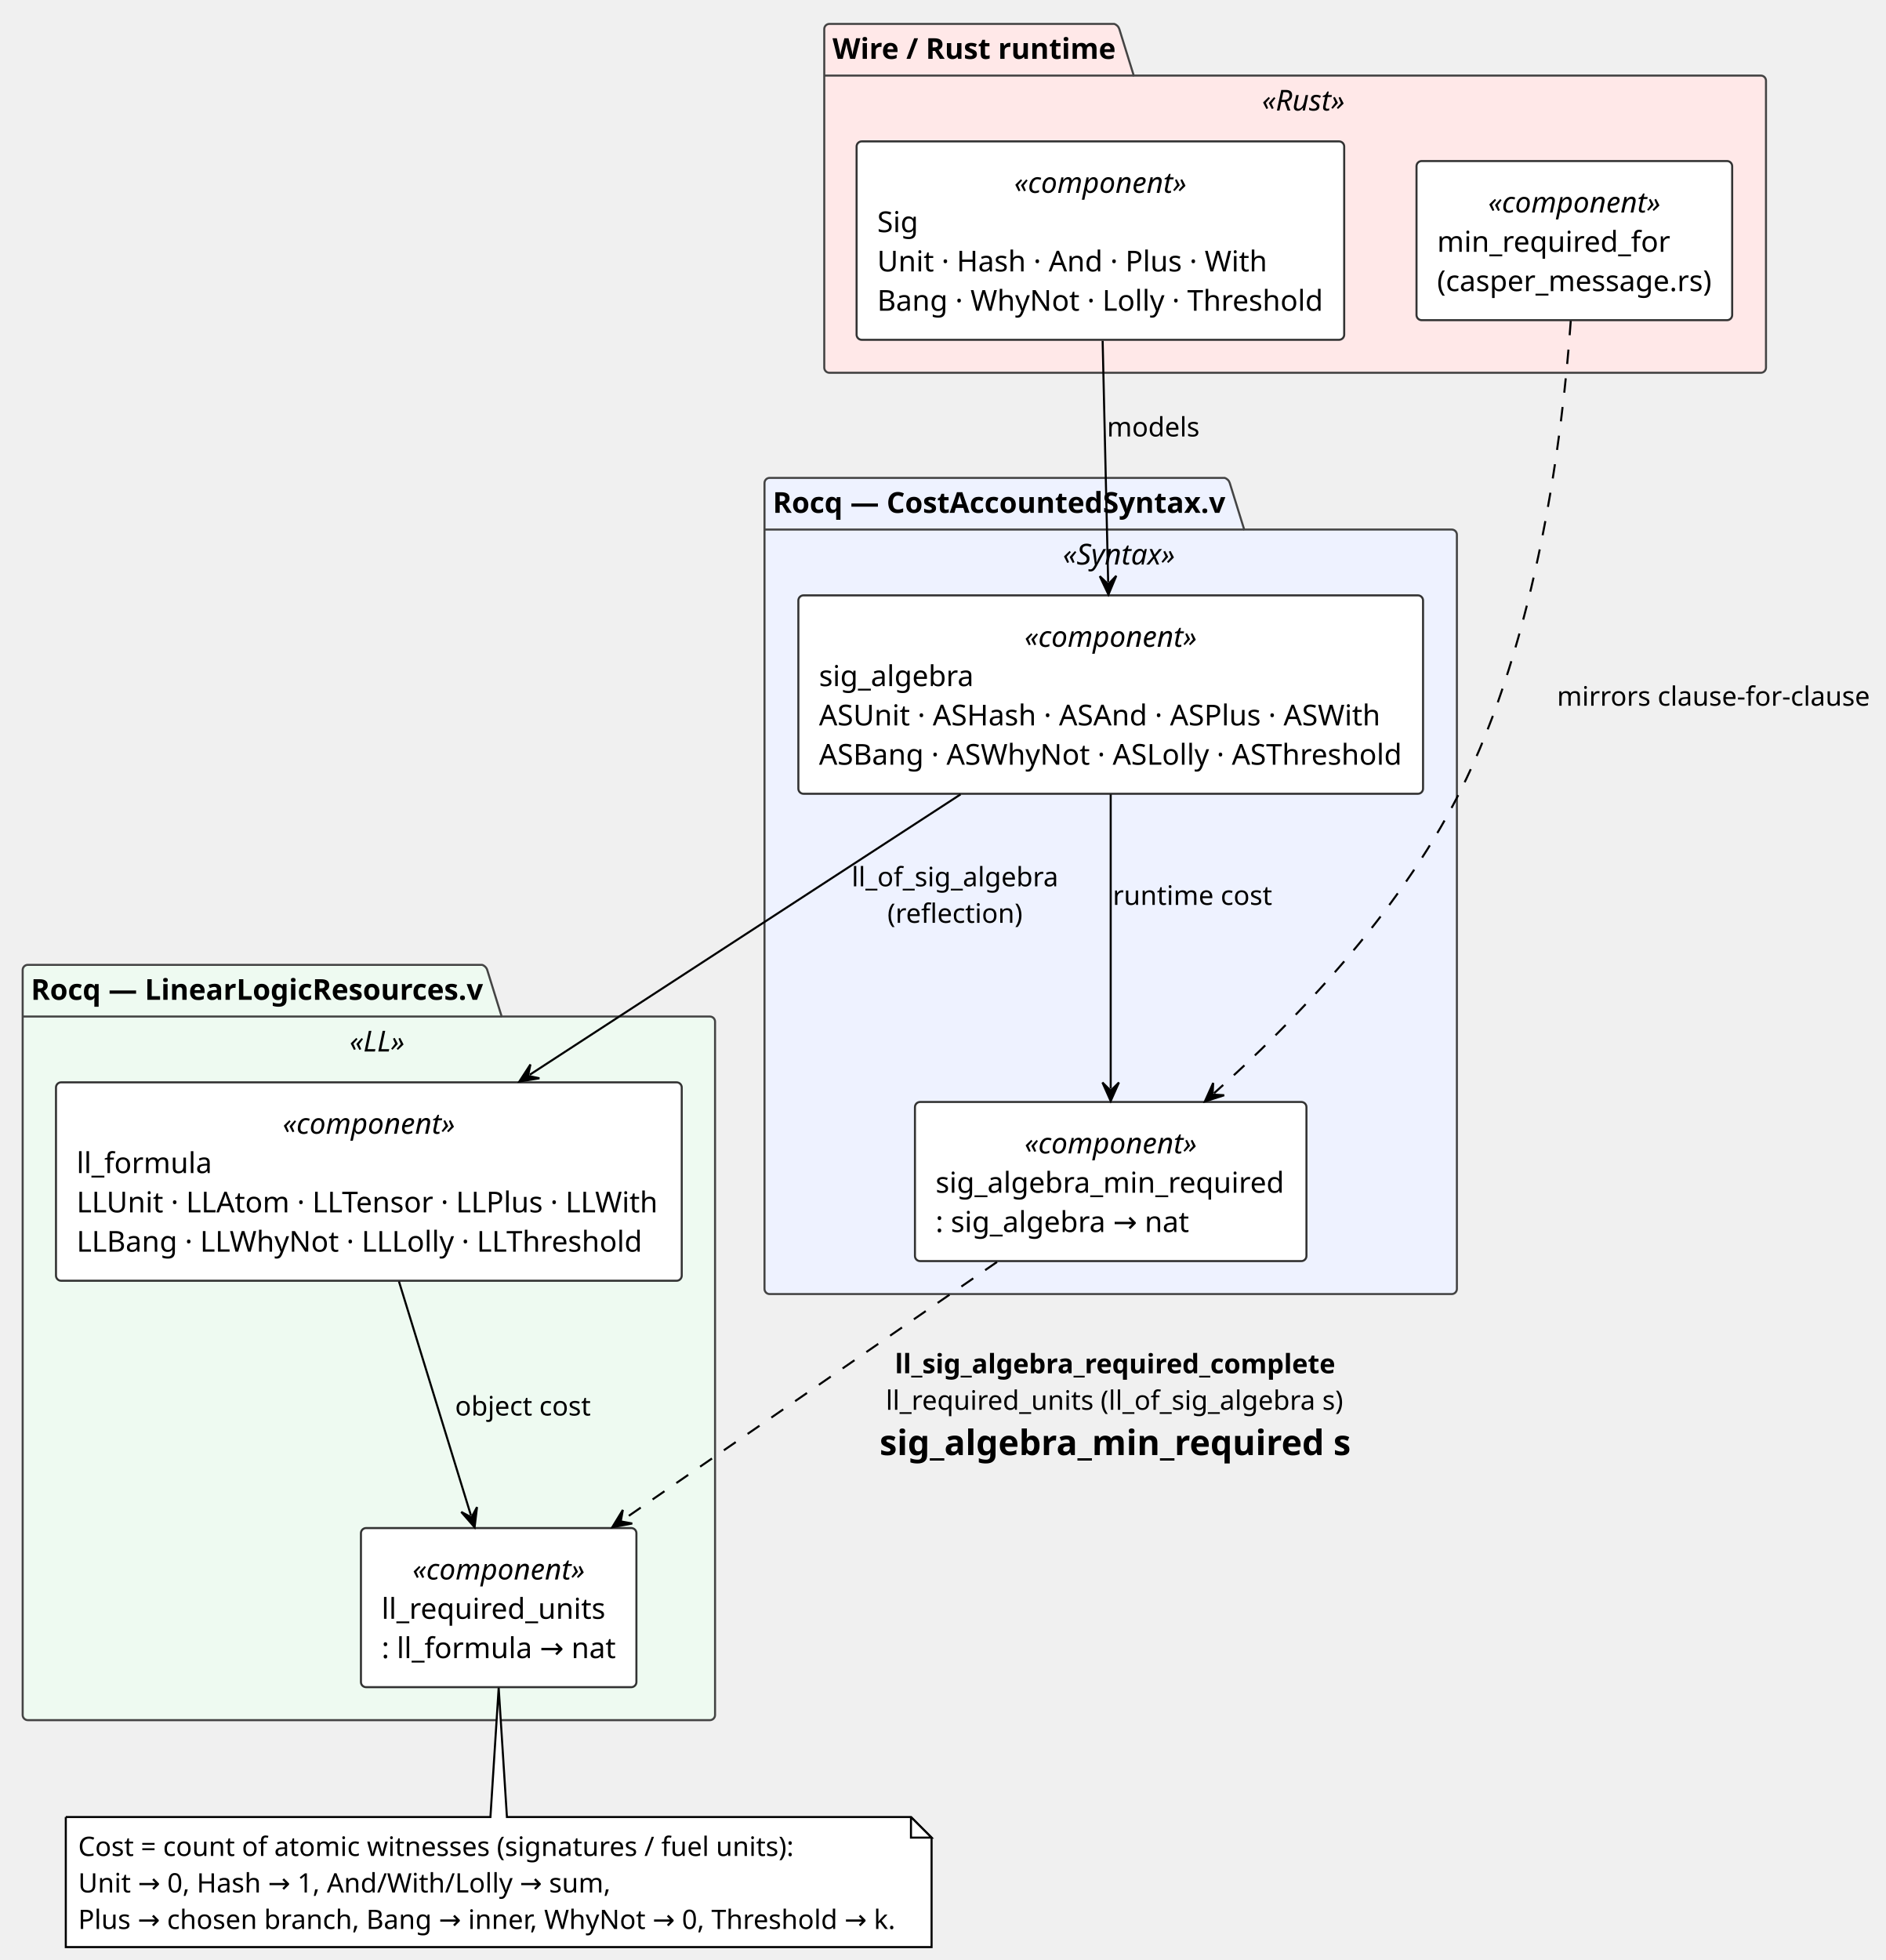
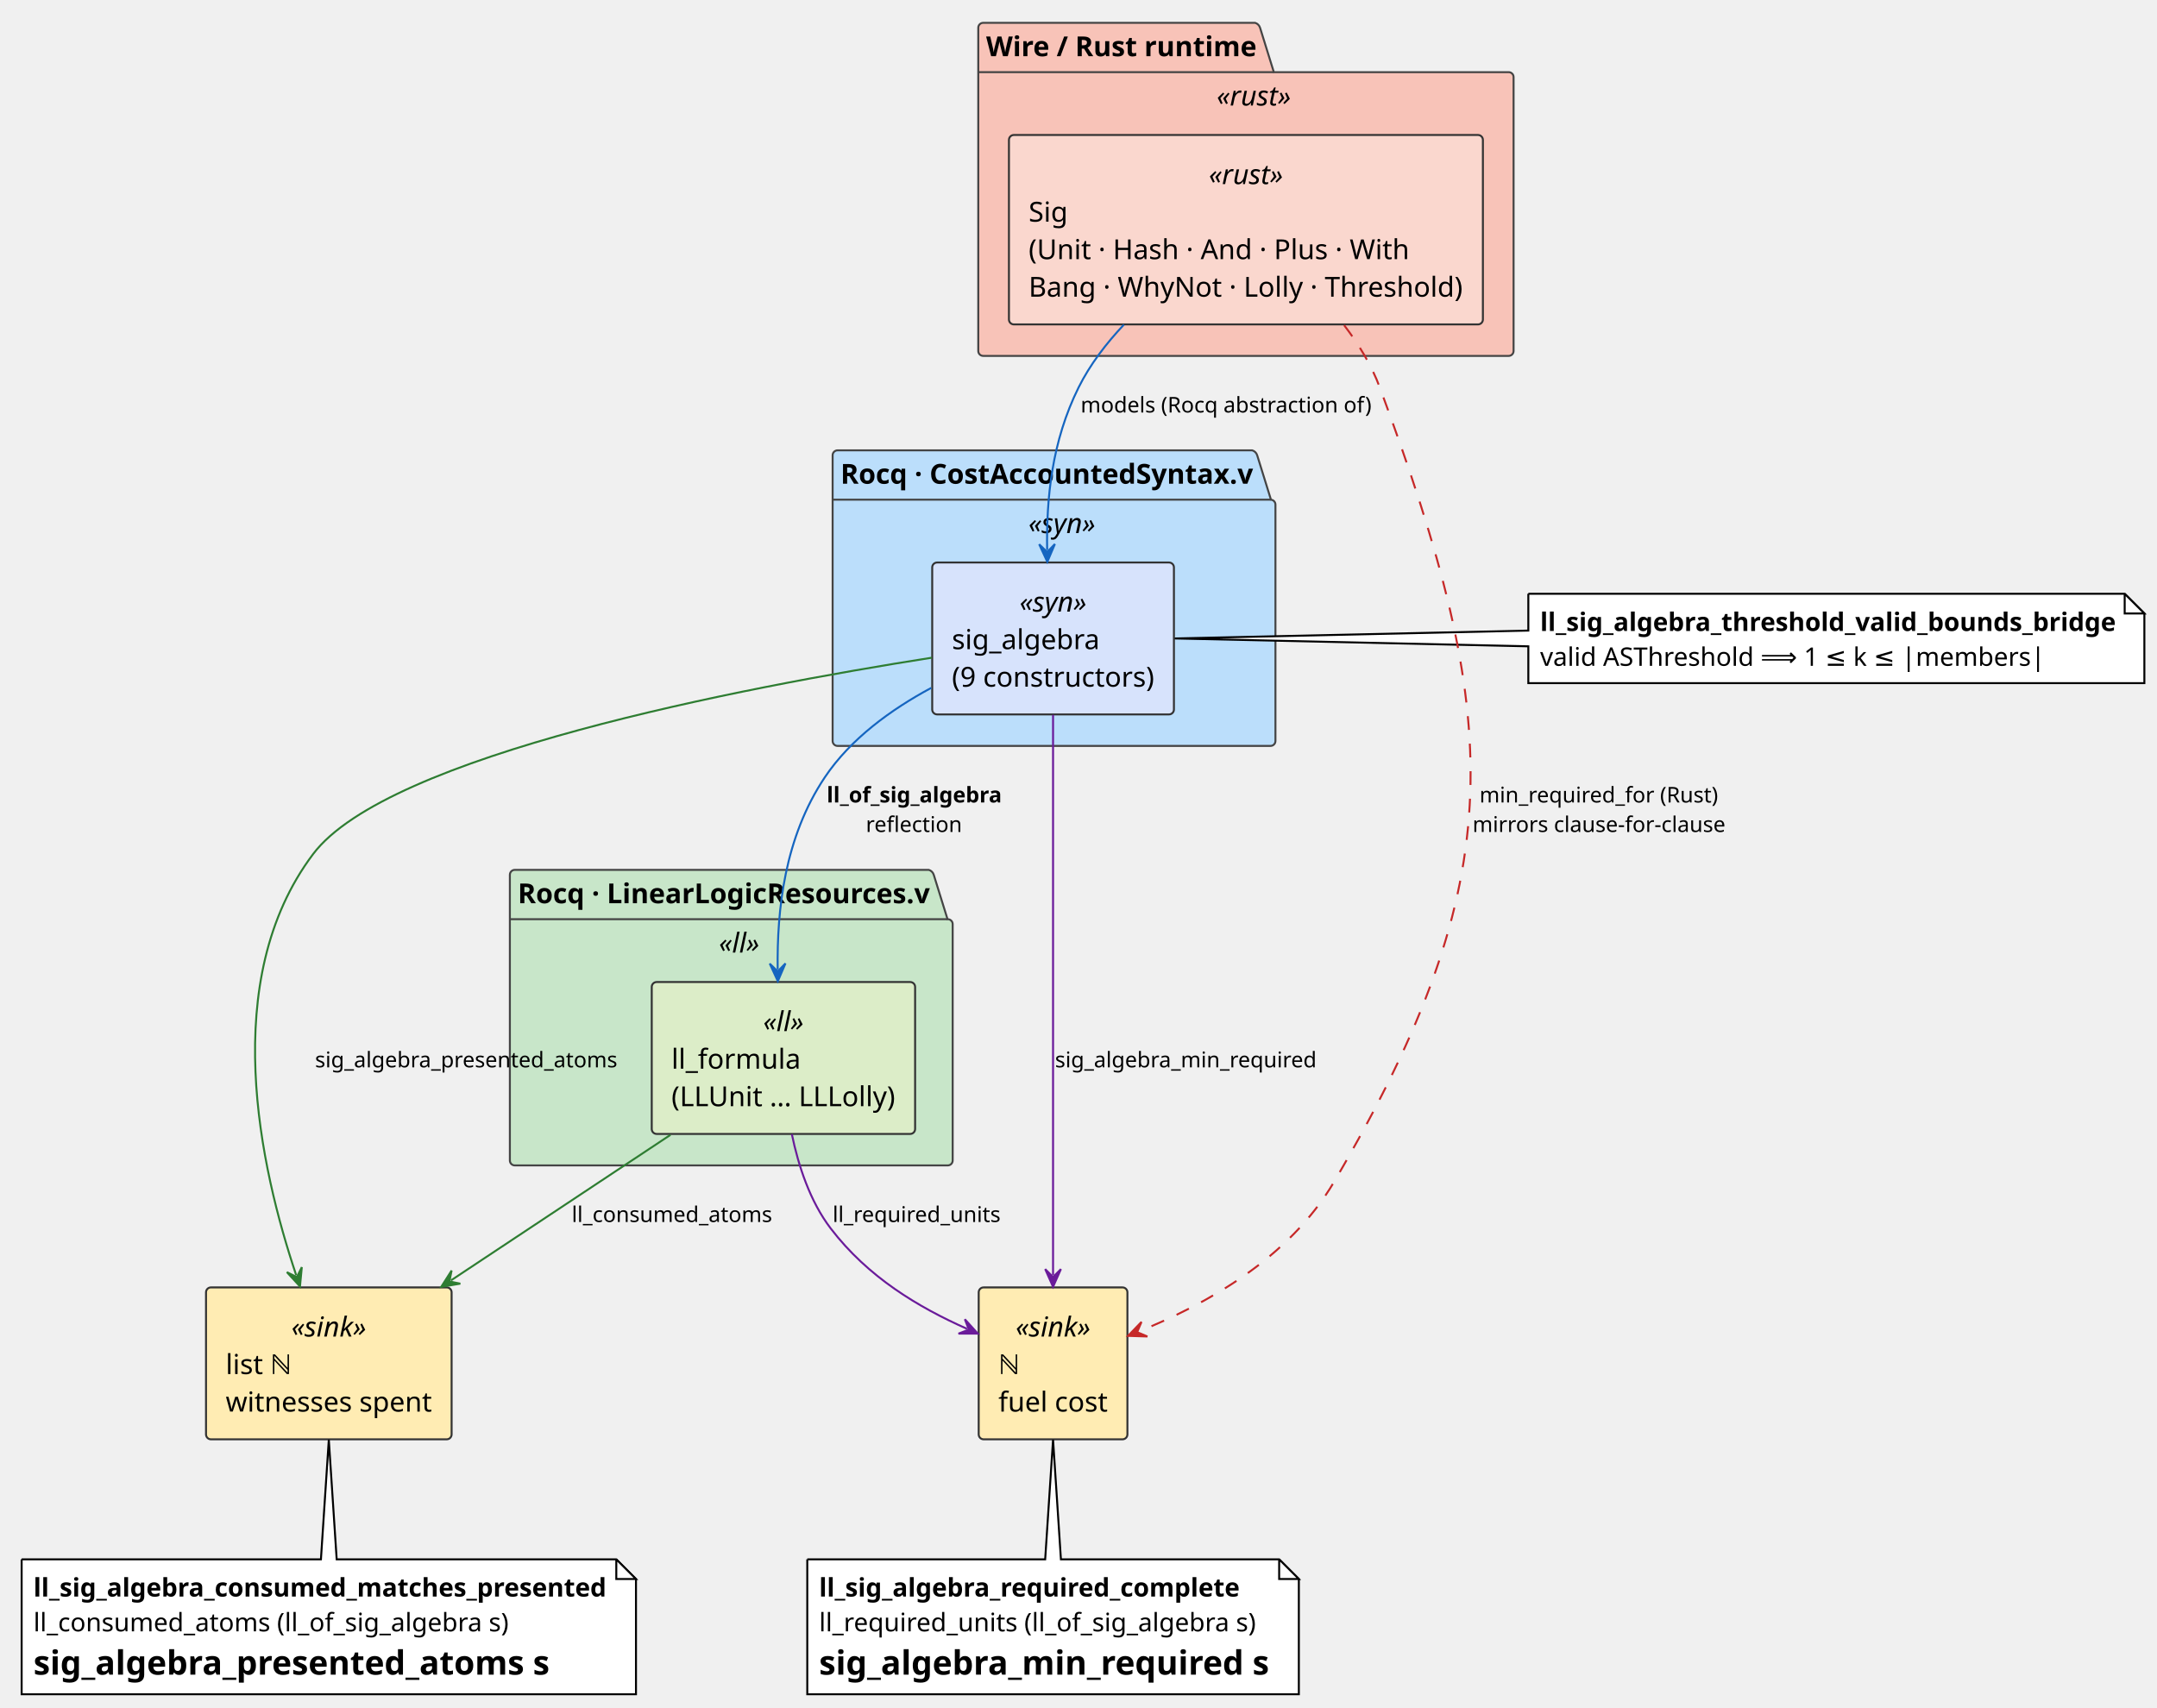
- <svg xmlns="http://www.w3.org/2000/svg" contentStyleType="text/css" data-diagram-type="DESCRIPTION" height="951px" preserveAspectRatio="none" style="width:915px;height:951px;background:#FFFFFF;" version="1.1" viewBox="0 0 915 951" width="915px" zoomAndPan="magnify">
+ <svg xmlns="http://www.w3.org/2000/svg" contentStyleType="text/css" data-diagram-type="DESCRIPTION" height="868px" preserveAspectRatio="none" style="width:1096px;height:868px;background:#FFFFFF;" version="1.1" viewBox="0 0 1096 868" width="1096px" zoomAndPan="magnify">
  <defs />
  <g>
-     <g class="cluster" data-qualified-name="Wire . Rust runtime" data-source-line="24" id="ent0002">
-       <path d="M402.5,11.602 L540.686,11.602 A3.75,3.75 0 0 1 543.186,14.102 L550.186,36.67 L854.5,36.67 A2.5,2.5 0 0 1 857,39.17 L857,178.372 A2.5,2.5 0 0 1 854.5,180.872 L402.5,180.872 A2.5,2.5 0 0 1 400,178.372 L400,14.102 A2.5,2.5 0 0 1 402.5,11.602" fill="#FFE8E8" style="stroke:#444444;stroke-width:1;" />
-       <line style="stroke:#444444;stroke-width:1;" x1="400" x2="550.186" y1="36.67" y2="36.67" />
-       <text fill="#000000" font-family="Verdana" font-size="14" font-weight="bold" lengthAdjust="spacing" textLength="137.185" x="404" y="28.568">Wire / Rust runtime</text>
-       <text fill="#000000" font-family="Verdana" font-size="14" font-style="italic" lengthAdjust="spacing" textLength="40.18" x="612.41" y="53.636">«Rust»</text>
+     <g class="cluster" data-qualified-name="Wire . Rust runtime" data-source-line="30" id="ent0002">
+       <path d="M499.57,11.602 L637.755,11.602 A3.75,3.75 0 0 1 640.255,14.102 L647.255,36.67 L766.57,36.67 A2.5,2.5 0 0 1 769.07,39.17 L769.07,178.372 A2.5,2.5 0 0 1 766.57,180.872 L499.57,180.872 A2.5,2.5 0 0 1 497.07,178.372 L497.07,14.102 A2.5,2.5 0 0 1 499.57,11.602" fill="#F8C3B8" style="stroke:#444444;stroke-width:1;" />
+       <line style="stroke:#444444;stroke-width:1;" x1="497.07" x2="647.255" y1="36.67" y2="36.67" />
+       <text fill="#000000" font-family="Verdana" font-size="14" font-weight="bold" lengthAdjust="spacing" textLength="137.185" x="501.07" y="28.568">Wire / Rust runtime</text>
+       <text fill="#000000" font-family="Verdana" font-size="14" font-style="italic" lengthAdjust="spacing" textLength="37.73" x="618.205" y="53.636">«rust»</text>
    </g>
-     <g class="cluster" data-qualified-name="Rocq . CostAccountedSyntax.v" data-source-line="29" id="ent0005">
-       <path d="M373.5,231.872 L594.285,231.872 A3.75,3.75 0 0 1 596.785,234.372 L603.785,256.94 L704.5,256.94 A2.5,2.5 0 0 1 707,259.44 L707,625.382 A2.5,2.5 0 0 1 704.5,627.882 L373.5,627.882 A2.5,2.5 0 0 1 371,625.382 L371,234.372 A2.5,2.5 0 0 1 373.5,231.872" fill="#EEF2FF" style="stroke:#444444;stroke-width:1;" />
-       <line style="stroke:#444444;stroke-width:1;" x1="371" x2="603.785" y1="256.94" y2="256.94" />
-       <text fill="#000000" font-family="Verdana" font-size="14" font-weight="bold" lengthAdjust="spacing" textLength="219.785" x="375" y="248.838">Rocq — CostAccountedSyntax.v</text>
-       <text fill="#000000" font-family="Verdana" font-size="14" font-style="italic" lengthAdjust="spacing" textLength="54.432" x="515.784" y="273.906">«Syntax»</text>
+     <g class="cluster" data-qualified-name="Rocq . CostAccountedSyntax.v" data-source-line="33" id="ent0004">
+       <path d="M425.57,228.872 L636.289,228.872 A3.75,3.75 0 0 1 638.789,231.372 L645.789,253.94 L645.57,253.94 A2.5,2.5 0 0 1 648.07,256.44 L648.07,376.582 A2.5,2.5 0 0 1 645.57,379.082 L425.57,379.082 A2.5,2.5 0 0 1 423.07,376.582 L423.07,231.372 A2.5,2.5 0 0 1 425.57,228.872" fill="#BBDEFB" style="stroke:#444444;stroke-width:1;" />
+       <line style="stroke:#444444;stroke-width:1;" x1="423.07" x2="645.789" y1="253.94" y2="253.94" />
+       <text fill="#000000" font-family="Verdana" font-size="14" font-weight="bold" lengthAdjust="spacing" textLength="209.719" x="427.07" y="245.838">Rocq · CostAccountedSyntax.v</text>
+       <text fill="#000000" font-family="Verdana" font-size="14" font-style="italic" lengthAdjust="spacing" textLength="34.048" x="522.546" y="270.906">«syn»</text>
    </g>
-     <g class="cluster" data-qualified-name="Rocq . LinearLogicResources.v" data-source-line="34" id="ent0008">
-       <path d="M13.5,468.152 L233.949,468.152 A3.75,3.75 0 0 1 236.449,470.652 L243.449,493.22 L344.5,493.22 A2.5,2.5 0 0 1 347,495.72 L347,832.122 A2.5,2.5 0 0 1 344.5,834.622 L13.5,834.622 A2.5,2.5 0 0 1 11,832.122 L11,470.652 A2.5,2.5 0 0 1 13.5,468.152" fill="#EEFAF1" style="stroke:#444444;stroke-width:1;" />
-       <line style="stroke:#444444;stroke-width:1;" x1="11" x2="243.449" y1="493.22" y2="493.22" />
-       <text fill="#000000" font-family="Verdana" font-size="14" font-weight="bold" lengthAdjust="spacing" textLength="219.449" x="15" y="485.118">Rocq — LinearLogicResources.v</text>
-       <text fill="#000000" font-family="Verdana" font-size="14" font-style="italic" lengthAdjust="spacing" textLength="26.74" x="169.63" y="510.186">«LL»</text>
+     <g class="cluster" data-qualified-name="Rocq . LinearLogicResources.v" data-source-line="36" id="ent0006">
+       <path d="M261.57,442.082 L471.953,442.082 A3.75,3.75 0 0 1 474.453,444.582 L481.453,467.15 L481.57,467.15 A2.5,2.5 0 0 1 484.07,469.65 L484.07,589.782 A2.5,2.5 0 0 1 481.57,592.282 L261.57,592.282 A2.5,2.5 0 0 1 259.07,589.782 L259.07,444.582 A2.5,2.5 0 0 1 261.57,442.082" fill="#C8E6C9" style="stroke:#444444;stroke-width:1;" />
+       <line style="stroke:#444444;stroke-width:1;" x1="259.07" x2="481.453" y1="467.15" y2="467.15" />
+       <text fill="#000000" font-family="Verdana" font-size="14" font-weight="bold" lengthAdjust="spacing" textLength="209.383" x="263.07" y="459.048">Rocq · LinearLogicResources.v</text>
+       <text fill="#000000" font-family="Verdana" font-size="14" font-style="italic" lengthAdjust="spacing" textLength="20.58" x="365.28" y="484.116">«ll»</text>
    </g>
-     <g class="entity" data-qualified-name="Wire . Rust runtime.SIG" data-source-line="25" id="ent0003">
-       <rect fill="#FFFFFF" height="96.272" rx="2.5" ry="2.5" style="stroke:#333333;stroke-width:1;" width="236.621" x="415.69" y="68.602" />
-       <text fill="#000000" font-family="Verdana" font-size="14" font-style="italic" lengthAdjust="spacing" textLength="83.664" x="492.169" y="93.568">«component»</text>
-       <text fill="#000000" font-family="Verdana" font-size="14" lengthAdjust="spacing" textLength="19.908" x="425.69" y="112.636">Sig</text>
-       <text fill="#000000" font-family="Verdana" font-size="14" lengthAdjust="spacing" textLength="189.251" x="425.69" y="131.704">Unit · Hash · And · Plus · With</text>
-       <text fill="#000000" font-family="Verdana" font-size="14" lengthAdjust="spacing" textLength="216.621" x="425.69" y="150.772">Bang · WhyNot · Lolly · Threshold</text>
+     <g class="entity" data-qualified-name="Wire . Rust runtime.SIG" data-source-line="31" id="ent0003">
+       <rect fill="#FAD7CE" height="96.272" rx="2.5" ry="2.5" style="stroke:#333333;stroke-width:1;" width="240.821" x="512.66" y="68.602" />
+       <text fill="#000000" font-family="Verdana" font-size="14" font-style="italic" lengthAdjust="spacing" textLength="37.73" x="614.206" y="93.568">«rust»</text>
+       <text fill="#000000" font-family="Verdana" font-size="14" lengthAdjust="spacing" textLength="19.908" x="522.66" y="112.636">Sig</text>
+       <text fill="#000000" font-family="Verdana" font-size="14" lengthAdjust="spacing" textLength="193.451" x="522.66" y="131.704">(Unit · Hash · And · Plus · With</text>
+       <text fill="#000000" font-family="Verdana" font-size="14" lengthAdjust="spacing" textLength="220.821" x="522.66" y="150.772">Bang · WhyNot · Lolly · Threshold)</text>
    </g>
-     <g class="entity" data-qualified-name="Wire . Rust runtime.MRF" data-source-line="26" id="ent0004">
-       <rect fill="#FFFFFF" height="77.204" rx="2.5" ry="2.5" style="stroke:#333333;stroke-width:1;" width="153.181" x="687.41" y="78.142" />
-       <text fill="#000000" font-family="Verdana" font-size="14" font-style="italic" lengthAdjust="spacing" textLength="83.664" x="722.169" y="103.108">«component»</text>
-       <text fill="#000000" font-family="Verdana" font-size="14" lengthAdjust="spacing" textLength="113.694" x="697.41" y="122.176">min_required_for</text>
-       <text fill="#000000" font-family="Verdana" font-size="14" lengthAdjust="spacing" textLength="133.181" x="697.41" y="141.244">(casper_message.rs)</text>
+     <g class="entity" data-qualified-name="Rocq . CostAccountedSyntax.v.SA" data-source-line="34" id="ent0005">
+       <rect fill="#D7E3FC" height="77.204" rx="2.5" ry="2.5" style="stroke:#333333;stroke-width:1;" width="122.816" x="473.67" y="285.872" />
+       <text fill="#000000" font-family="Verdana" font-size="14" font-style="italic" lengthAdjust="spacing" textLength="34.048" x="518.054" y="310.838">«syn»</text>
+       <text fill="#000000" font-family="Verdana" font-size="14" lengthAdjust="spacing" textLength="75.362" x="483.67" y="329.906">sig_algebra</text>
+       <text fill="#000000" font-family="Verdana" font-size="14" lengthAdjust="spacing" textLength="102.816" x="483.67" y="348.974">(9 constructors)</text>
    </g>
-     <g class="entity" data-qualified-name="Rocq . CostAccountedSyntax.v.SA" data-source-line="30" id="ent0006">
-       <rect fill="#FFFFFF" height="96.272" rx="2.5" ry="2.5" style="stroke:#333333;stroke-width:1;" width="303.149" x="387.43" y="288.872" />
-       <text fill="#000000" font-family="Verdana" font-size="14" font-style="italic" lengthAdjust="spacing" textLength="83.664" x="497.173" y="313.838">«component»</text>
-       <text fill="#000000" font-family="Verdana" font-size="14" lengthAdjust="spacing" textLength="75.362" x="397.43" y="332.906">sig_algebra</text>
-       <text fill="#000000" font-family="Verdana" font-size="14" lengthAdjust="spacing" textLength="272.411" x="397.43" y="351.974">ASUnit · ASHash · ASAnd · ASPlus · ASWith</text>
-       <text fill="#000000" font-family="Verdana" font-size="14" lengthAdjust="spacing" textLength="283.149" x="397.43" y="371.042">ASBang · ASWhyNot · ASLolly · ASThreshold</text>
+     <g class="entity" data-qualified-name="Rocq . LinearLogicResources.v.LLF" data-source-line="37" id="ent0007">
+       <rect fill="#DCEDC8" height="77.204" rx="2.5" ry="2.5" style="stroke:#333333;stroke-width:1;" width="133.82" x="331.16" y="499.082" />
+       <text fill="#000000" font-family="Verdana" font-size="14" font-style="italic" lengthAdjust="spacing" textLength="20.58" x="387.78" y="524.048">«ll»</text>
+       <text fill="#000000" font-family="Verdana" font-size="14" lengthAdjust="spacing" textLength="65.716" x="341.16" y="543.116">ll_formula</text>
+       <text fill="#000000" font-family="Verdana" font-size="14" lengthAdjust="spacing" textLength="113.82" x="341.16" y="562.184">(LLUnit … LLLolly)</text>
    </g>
-     <g class="entity" data-qualified-name="Rocq . CostAccountedSyntax.v.SAMR" data-source-line="31" id="ent0007">
-       <rect fill="#FFFFFF" height="77.204" rx="2.5" ry="2.5" style="stroke:#333333;stroke-width:1;" width="189.987" x="444.01" y="534.682" />
-       <text fill="#000000" font-family="Verdana" font-size="14" font-style="italic" lengthAdjust="spacing" textLength="83.664" x="497.172" y="559.648">«component»</text>
-       <text fill="#000000" font-family="Verdana" font-size="14" lengthAdjust="spacing" textLength="169.987" x="454.01" y="578.716">sig_algebra_min_required</text>
-       <text fill="#000000" font-family="Verdana" font-size="14" lengthAdjust="spacing" textLength="123.324" x="454.01" y="597.784">: sig_algebra → nat</text>
+     <g class="entity" data-qualified-name="COST" data-source-line="39" id="ent0008">
+       <rect fill="#FFECB3" height="77.204" rx="2.5" ry="2.5" style="stroke:#333333;stroke-width:1;" width="75.566" x="497.29" y="654.282" />
+       <text fill="#000000" font-family="Verdana" font-size="14" font-style="italic" lengthAdjust="spacing" textLength="38.052" x="516.047" y="679.248">«sink»</text>
+       <text fill="#000000" font-family="Verdana" font-size="14" lengthAdjust="spacing" textLength="10.892" x="507.29" y="698.316">ℕ</text>
+       <text fill="#000000" font-family="Verdana" font-size="14" lengthAdjust="spacing" textLength="55.566" x="507.29" y="717.384">fuel cost</text>
    </g>
-     <g class="entity" data-qualified-name="Rocq . LinearLogicResources.v.LLF" data-source-line="35" id="ent0009">
-       <rect fill="#FFFFFF" height="96.272" rx="2.5" ry="2.5" style="stroke:#333333;stroke-width:1;" width="303.667" x="27.17" y="525.152" />
-       <text fill="#000000" font-family="Verdana" font-size="14" font-style="italic" lengthAdjust="spacing" textLength="83.664" x="137.172" y="550.118">«component»</text>
-       <text fill="#000000" font-family="Verdana" font-size="14" lengthAdjust="spacing" textLength="65.716" x="37.17" y="569.186">ll_formula</text>
-       <text fill="#000000" font-family="Verdana" font-size="14" lengthAdjust="spacing" textLength="283.667" x="37.17" y="588.254">LLUnit · LLAtom · LLTensor · LLPlus · LLWith</text>
-       <text fill="#000000" font-family="Verdana" font-size="14" lengthAdjust="spacing" textLength="275.309" x="37.17" y="607.322">LLBang · LLWhyNot · LLLolly · LLThreshold</text>
+     <g class="entity" data-qualified-name="SPENT" data-source-line="40" id="ent0009">
+       <rect fill="#FFECB3" height="77.204" rx="2.5" ry="2.5" style="stroke:#333333;stroke-width:1;" width="124.79" x="104.68" y="654.282" />
+       <text fill="#000000" font-family="Verdana" font-size="14" font-style="italic" lengthAdjust="spacing" textLength="38.052" x="148.049" y="679.248">«sink»</text>
+       <text fill="#000000" font-family="Verdana" font-size="14" lengthAdjust="spacing" textLength="33.516" x="114.68" y="698.316">list ℕ</text>
+       <text fill="#000000" font-family="Verdana" font-size="14" lengthAdjust="spacing" textLength="104.79" x="114.68" y="717.384">witnesses spent</text>
    </g>
-     <g class="entity" data-qualified-name="Rocq . LinearLogicResources.v.LLRU" data-source-line="36" id="ent0010">
-       <rect fill="#FFFFFF" height="77.204" rx="2.5" ry="2.5" style="stroke:#333333;stroke-width:1;" width="133.678" x="175.16" y="741.422" />
-       <text fill="#000000" font-family="Verdana" font-size="14" font-style="italic" lengthAdjust="spacing" textLength="83.664" x="200.167" y="766.388">«component»</text>
-       <text fill="#000000" font-family="Verdana" font-size="14" lengthAdjust="spacing" textLength="109.172" x="185.16" y="785.456">ll_required_units</text>
-       <text fill="#000000" font-family="Verdana" font-size="14" lengthAdjust="spacing" textLength="113.678" x="185.16" y="804.524">: ll_formula → nat</text>
+     <g class="entity" data-qualified-name="GMN17" data-source-line="51" id="ent0018">
+       <path d="M410.19,792.482 L410.19,861.048 A0,0 0 0 0 410.19,861.048 L659.958,861.048 A0,0 0 0 0 659.958,861.048 L659.958,802.482 L649.958,792.482 L539.07,792.482 L535.07,731.682 L531.07,792.482 L410.19,792.482 A0,0 0 0 0 410.19,792.482" fill="#FFFFFF" style="stroke:#000000;stroke-width:1;" />
+       <path d="M649.958,792.482 L649.958,802.482 L659.958,802.482 L649.958,792.482" fill="#FFFFFF" style="stroke:#000000;stroke-width:1;" />
+       <text fill="#000000" font-family="Verdana" font-size="13" font-weight="bold" lengthAdjust="spacing" textLength="213.876" x="416.19" y="811.379">ll_sig_algebra_required_complete</text>
+       <text fill="#000000" font-family="Verdana" font-size="13" lengthAdjust="spacing" textLength="222.729" x="416.19" y="829.085">ll_required_units (ll_of_sig_algebra s)</text>
+       <text fill="#000000" font-family="Verdana" font-size="17" font-weight="bold" lengthAdjust="spacing" textLength="228.768" x="416.19" y="851.067">sig_algebra_min_required s</text>
    </g>
-     <g class="entity" data-qualified-name="GMN17" data-source-line="48" id="ent0018">
-       <path d="M31.93,881.622 L31.93,944.74 A0,0 0 0 0 31.93,944.74 L452.077,944.74 A0,0 0 0 0 452.077,944.74 L452.077,891.622 L442.077,881.622 L246,881.622 L242,818.962 L238,881.622 L31.93,881.622 A0,0 0 0 0 31.93,881.622" fill="#FFFFFF" style="stroke:#000000;stroke-width:1;" />
-       <path d="M442.077,881.622 L442.077,891.622 L452.077,891.622 L442.077,881.622" fill="#FFFFFF" style="stroke:#000000;stroke-width:1;" />
-       <text fill="#000000" font-family="Verdana" font-size="13" lengthAdjust="spacing" textLength="347.516" x="37.93" y="900.519">Cost = count of atomic witnesses (signatures / fuel units):</text>
-       <text fill="#000000" font-family="Verdana" font-size="13" lengthAdjust="spacing" textLength="258.423" x="37.93" y="918.225">Unit → 0, Hash → 1, And/With/Lolly → sum,</text>
-       <text fill="#000000" font-family="Verdana" font-size="13" lengthAdjust="spacing" textLength="399.147" x="37.93" y="935.931">Plus → chosen branch, Bang → inner, WhyNot → 0, Threshold → k.</text>
+     <g class="entity" data-qualified-name="GMN20" data-source-line="56" id="ent0021">
+       <path d="M11,792.482 L11,861.048 A0,0 0 0 0 11,861.048 L323.148,861.048 A0,0 0 0 0 323.148,861.048 L323.148,802.482 L313.148,792.482 L171.07,792.482 L167.07,731.682 L163.07,792.482 L11,792.482 A0,0 0 0 0 11,792.482" fill="#FFFFFF" style="stroke:#000000;stroke-width:1;" />
+       <path d="M313.148,792.482 L313.148,802.482 L323.148,802.482 L313.148,792.482" fill="#FFFFFF" style="stroke:#000000;stroke-width:1;" />
+       <text fill="#000000" font-family="Verdana" font-size="13" font-weight="bold" lengthAdjust="spacing" textLength="291.148" x="17" y="811.379">ll_sig_algebra_consumed_matches_presented</text>
+       <text fill="#000000" font-family="Verdana" font-size="13" lengthAdjust="spacing" textLength="241.722" x="17" y="829.085">ll_consumed_atoms (ll_of_sig_algebra s)</text>
+       <text fill="#000000" font-family="Verdana" font-size="17" font-weight="bold" lengthAdjust="spacing" textLength="262.734" x="17" y="851.067">sig_algebra_presented_atoms s</text>
    </g>
-     <g class="link" data-entity-1="ent0003" data-entity-2="ent0006" data-link-type="dependency" data-source-line="39" id="lnk11">
-       <path d="M535.09,165.372 C535.93,201.872 536.943,246.004 537.774,282.483" fill="none" id="SIG-to-SA" style="stroke:#000000;stroke-width:1;" />
-       <polygon fill="#000000" points="537.91,288.482,541.704,279.393,537.796,283.483,533.706,279.575,537.91,288.482" style="stroke:#000000;stroke-width:1;" />
-       <text fill="#000000" font-family="Verdana" font-size="13" lengthAdjust="spacing" textLength="44.928" x="537.2" y="211.769">models</text>
+     <g class="entity" data-qualified-name="GMN23" data-source-line="61" id="ent0024">
+       <path d="M776.56,301.772 L776.56,320.472 L596.87,324.472 L776.56,328.472 L776.56,347.184 A0,0 0 0 0 776.56,347.184 L1089.579,347.184 A0,0 0 0 0 1089.579,347.184 L1089.579,311.772 L1079.579,301.772 L776.56,301.772 A0,0 0 0 0 776.56,301.772" fill="#FFFFFF" style="stroke:#000000;stroke-width:1;" />
+       <path d="M1079.579,301.772 L1079.579,311.772 L1089.579,311.772 L1079.579,301.772" fill="#FFFFFF" style="stroke:#000000;stroke-width:1;" />
+       <text fill="#000000" font-family="Verdana" font-size="13" font-weight="bold" lengthAdjust="spacing" textLength="292.019" x="782.56" y="320.669">ll_sig_algebra_threshold_valid_bounds_bridge</text>
+       <text fill="#000000" font-family="Verdana" font-size="13" lengthAdjust="spacing" textLength="256.833" x="782.56" y="338.375">valid ASThreshold ⟹ 1 ≤ k ≤ |members|</text>
    </g>
-     <g class="link" data-entity-1="ent0006" data-entity-2="ent0009" data-link-type="dependency" data-source-line="40" id="lnk12">
-       <path d="M466.15,385.422 C403.79,426.002 319.489,480.86 257.079,521.47" fill="none" id="SA-to-LLF" style="stroke:#000000;stroke-width:1;" />
-       <polygon fill="#000000" points="252.05,524.742,261.775,523.186,256.241,522.015,257.412,516.481,252.05,524.742" style="stroke:#000000;stroke-width:1;" />
-       <text fill="#000000" font-family="Verdana" font-size="13" lengthAdjust="spacing" textLength="100.568" x="413.28" y="430.049">ll_of_sig_algebra</text>
-       <text fill="#000000" font-family="Verdana" font-size="13" lengthAdjust="spacing" textLength="65.845" x="430.642" y="447.755">(reflection)</text>
+     <g class="link" data-entity-1="ent0003" data-entity-2="ent0005" data-link-type="dependency" data-source-line="42" id="lnk10">
+       <path d="M571.06,165.012 C562.01,174.602 553.82,185.322 548.07,196.872 C534.39,224.372 531.644,253.333 532.064,279.543" fill="none" id="SIG-to-SA" style="stroke:#1565C0;stroke-width:1;" />
+       <polygon fill="#1565C0" points="532.16,285.542,536.015,276.479,532.08,280.543,528.016,276.607,532.16,285.542" style="stroke:#1565C0;stroke-width:1;" />
+       <text fill="#000000" font-family="Verdana" font-size="11" lengthAdjust="spacing" textLength="147.608" x="549.07" y="209.631">models (Rocq abstraction of)</text>
    </g>
-     <g class="link" data-entity-1="ent0006" data-entity-2="ent0007" data-link-type="dependency" data-source-line="41" id="lnk13">
-       <path d="M539,385.422 C539,429.272 539,487.632 539,528.222" fill="none" id="SA-to-SAMR" style="stroke:#000000;stroke-width:1;" />
-       <polygon fill="#000000" points="539,534.222,543,525.222,539,529.222,535,525.222,539,534.222" style="stroke:#000000;stroke-width:1;" />
-       <text fill="#000000" font-family="Verdana" font-size="13" lengthAdjust="spacing" textLength="77.376" x="540" y="439.049">runtime cost</text>
+     <g class="link" data-entity-1="ent0003" data-entity-2="ent0008" data-link-type="dependency" data-source-line="43" id="lnk11">
+       <path d="M682.98,165.282 C690.39,174.972 696.92,185.662 701.07,196.872 C763.48,365.262 768.89,445.352 678.07,600.282 C654.89,639.832 612.67,662.876 578.73,676.646" fill="none" id="SIG-to-COST" style="stroke:#C62828;stroke-width:1;stroke-dasharray:7,7;" />
+       <polygon fill="#C62828" points="573.17,678.902,583.014,679.225,577.803,677.022,580.006,671.812,573.17,678.902" style="stroke:#C62828;stroke-width:1;" />
+       <text fill="#000000" font-family="Verdana" font-size="11" lengthAdjust="spacing" textLength="121.67" x="751.745" y="407.841">min_required_for (Rust)</text>
+       <text fill="#000000" font-family="Verdana" font-size="11" lengthAdjust="spacing" textLength="128.721" x="748.22" y="422.823">mirrors clause-for-clause</text>
    </g>
-     <g class="link" data-entity-1="ent0009" data-entity-2="ent0010" data-link-type="dependency" data-source-line="42" id="lnk14">
-       <path d="M193.61,621.772 C204.77,658.032 218.174,701.618 228.544,735.288" fill="none" id="LLF-to-LLRU" style="stroke:#000000;stroke-width:1;" />
-       <polygon fill="#000000" points="230.31,741.022,231.484,731.243,228.838,736.244,223.838,733.598,230.31,741.022" style="stroke:#000000;stroke-width:1;" />
-       <text fill="#000000" font-family="Verdana" font-size="13" lengthAdjust="spacing" textLength="65.884" x="220.82" y="686.819">object cost</text>
+     <g class="link" data-entity-1="ent0005" data-entity-2="ent0007" data-link-type="dependency" data-source-line="44" id="lnk12">
+       <path d="M473.18,349.592 C452.88,360.502 432.18,375.452 419.07,395.082 C398.65,425.662 394.739,462.212 395.149,492.673" fill="none" id="SA-to-LLF" style="stroke:#1565C0;stroke-width:1;" />
+       <polygon fill="#1565C0" points="395.23,498.672,399.108,489.619,395.163,493.672,391.109,489.727,395.23,498.672" style="stroke:#1565C0;stroke-width:1;" />
+       <text fill="#000000" font-family="Verdana" font-size="11" font-weight="bold" lengthAdjust="spacing" textLength="88.857" x="420.07" y="407.841">ll_of_sig_algebra</text>
+       <text fill="#000000" font-family="Verdana" font-size="11" lengthAdjust="spacing" textLength="49.115" x="439.941" y="422.823">reflection</text>
    </g>
-     <g class="link" data-entity-1="ent0004" data-entity-2="ent0007" data-link-type="dependency" data-source-line="43" id="lnk15">
-       <path d="M762.26,155.672 C758.46,209.452 746.38,309.682 708,385.152 C677.74,444.652 628.032,495.672 589.172,530.432" fill="none" id="MRF-to-SAMR" style="stroke:#000000;stroke-width:1;stroke-dasharray:7,7;" />
-       <polygon fill="#000000" points="584.7,534.432,594.075,531.413,588.427,531.098,588.741,525.45,584.7,534.432" style="stroke:#000000;stroke-width:1;" />
-       <text fill="#000000" font-family="Verdana" font-size="13" lengthAdjust="spacing" textLength="152.126" x="755.58" y="342.409">mirrors clause-for-clause</text>
+     <g class="link" data-entity-1="ent0005" data-entity-2="ent0008" data-link-type="dependency" data-source-line="45" id="lnk13">
+       <path d="M535.07,363.312 C535.07,433.612 535.07,577.632 535.07,647.982" fill="none" id="SA-to-COST" style="stroke:#6A1B9A;stroke-width:1;" />
+       <polygon fill="#6A1B9A" points="535.07,653.982,539.07,644.982,535.07,648.982,531.07,644.982,535.07,653.982" style="stroke:#6A1B9A;stroke-width:1;" />
+       <text fill="#000000" font-family="Verdana" font-size="11" lengthAdjust="spacing" textLength="133.561" x="536.07" y="542.441">sig_algebra_min_required</text>
    </g>
-     <g class="link" data-entity-1="ent0007" data-entity-2="ent0010" data-link-type="dependency" data-source-line="45" id="lnk16">
-       <path d="M483.83,612.312 C430.57,649.032 355.31,700.907 302.06,737.616" fill="none" id="SAMR-to-LLRU" style="stroke:#000000;stroke-width:1;stroke-dasharray:7,7;" />
-       <polygon fill="#000000" points="297.12,741.022,306.8,739.207,301.237,738.184,302.26,732.62,297.12,741.022" style="stroke:#000000;stroke-width:1;" />
-       <text fill="#000000" font-family="Verdana" font-size="13" font-weight="bold" lengthAdjust="spacing" textLength="213.876" x="434.286" y="666.319">ll_sig_algebra_required_complete</text>
-       <text fill="#000000" font-family="Verdana" font-size="13" lengthAdjust="spacing" textLength="222.729" x="429.86" y="684.025">ll_required_units (ll_of_sig_algebra s)</text>
-       <text fill="#000000" font-family="Verdana" font-size="17" font-weight="bold" lengthAdjust="spacing" textLength="228.768" x="426.84" y="706.007">sig_algebra_min_required s</text>
+     <g class="link" data-entity-1="ent0007" data-entity-2="ent0008" data-link-type="dependency" data-source-line="46" id="lnk14">
+       <path d="M402.35,576.422 C405.67,592.442 411.58,610.542 422.07,624.282 C441.09,649.172 466.637,664.345 491.367,675.335" fill="none" id="LLF-to-COST" style="stroke:#6A1B9A;stroke-width:1;" />
+       <polygon fill="#6A1B9A" points="496.85,677.772,490.25,670.462,492.281,675.741,487.001,677.772,496.85,677.772" style="stroke:#6A1B9A;stroke-width:1;" />
+       <text fill="#000000" font-family="Verdana" font-size="11" lengthAdjust="spacing" textLength="85.777" x="423.07" y="621.041">ll_required_units</text>
+     </g>
+     <g class="link" data-entity-1="ent0005" data-entity-2="ent0009" data-link-type="dependency" data-source-line="47" id="lnk15">
+       <path d="M473.46,334.252 C376.87,349.412 196.9,383.782 159.07,434.082 C110.76,498.322 132.223,593.533 150.513,648.103" fill="none" id="SA-to-SPENT" style="stroke:#2E7D32;stroke-width:1;" />
+       <polygon fill="#2E7D32" points="152.42,653.792,153.352,643.987,150.831,649.051,145.767,646.53,152.42,653.792" style="stroke:#2E7D32;stroke-width:1;" />
+       <text fill="#000000" font-family="Verdana" font-size="11" lengthAdjust="spacing" textLength="154.054" x="160.07" y="542.441">sig_algebra_presented_atoms</text>
+     </g>
+     <g class="link" data-entity-1="ent0007" data-entity-2="ent0009" data-link-type="dependency" data-source-line="48" id="lnk16">
+       <path d="M340.68,576.752 C305.13,600.322 264.66,627.155 229.18,650.695" fill="none" id="LLF-to-SPENT" style="stroke:#2E7D32;stroke-width:1;" />
+       <polygon fill="#2E7D32" points="224.18,654.012,233.891,652.369,228.346,651.248,229.468,645.703,224.18,654.012" style="stroke:#2E7D32;stroke-width:1;" />
+       <text fill="#000000" font-family="Verdana" font-size="11" lengthAdjust="spacing" textLength="101.848" x="290.5" y="621.041">ll_consumed_atoms</text>
    </g>
  </g>
</svg>
